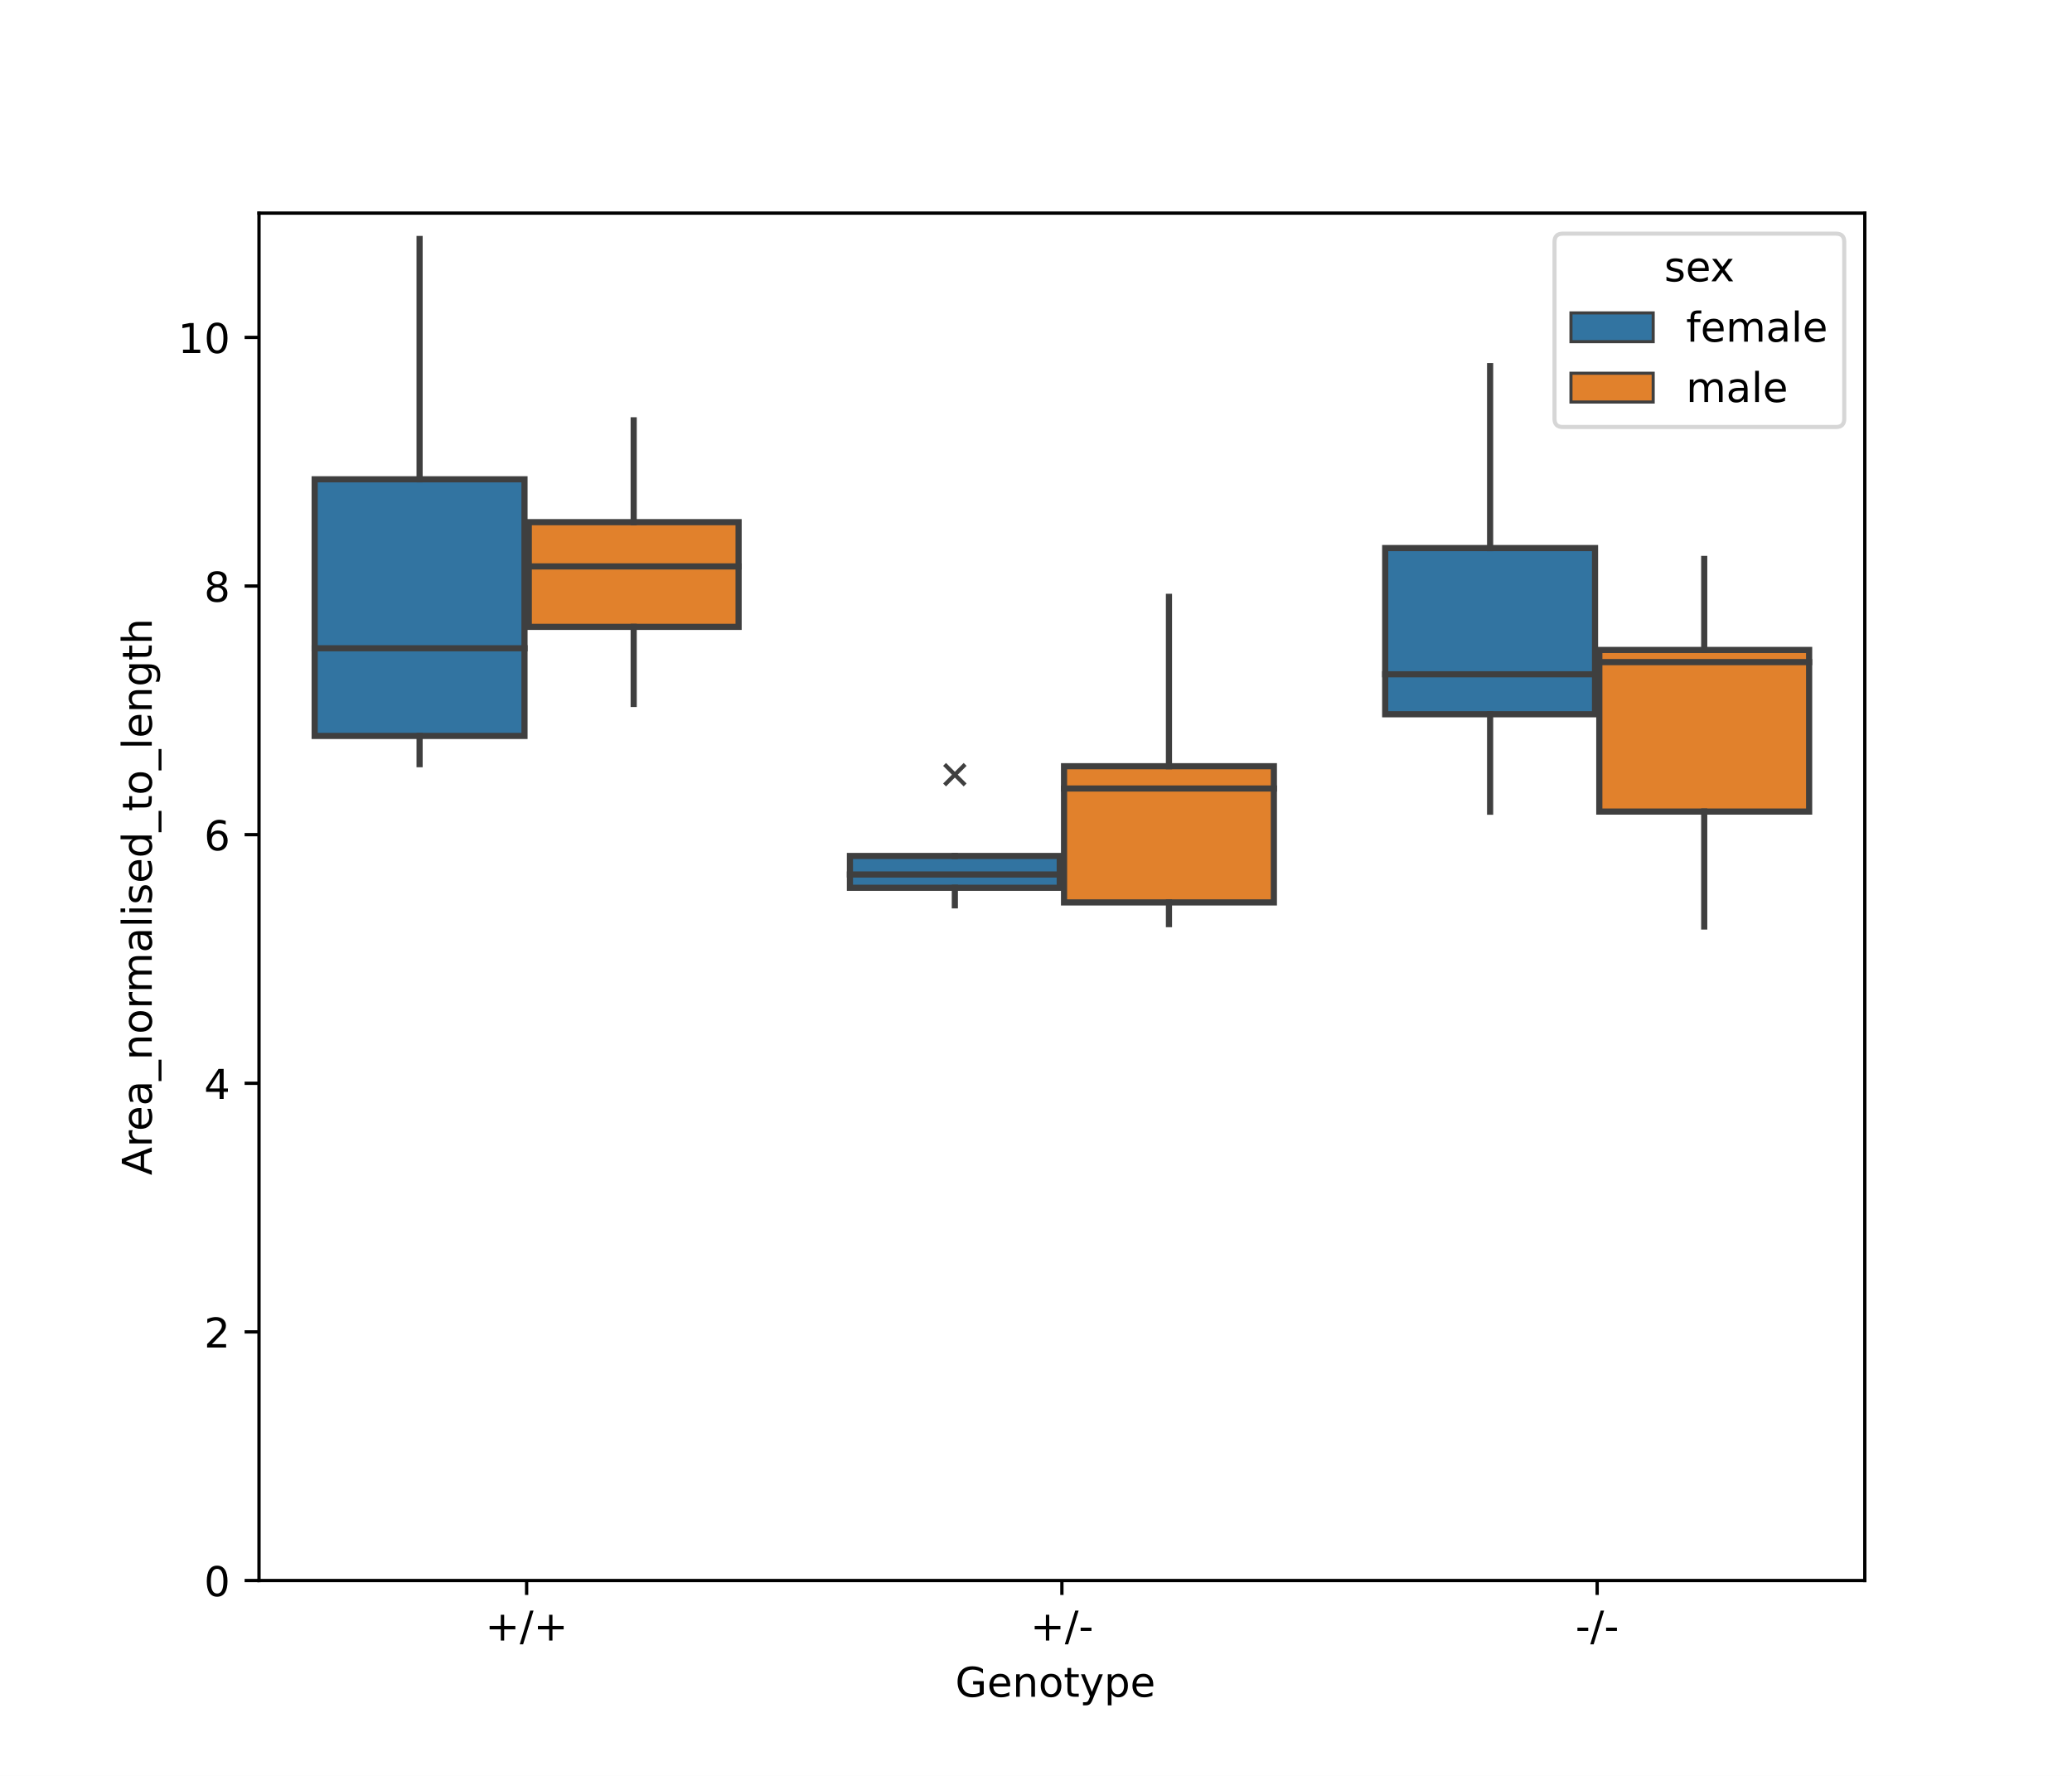
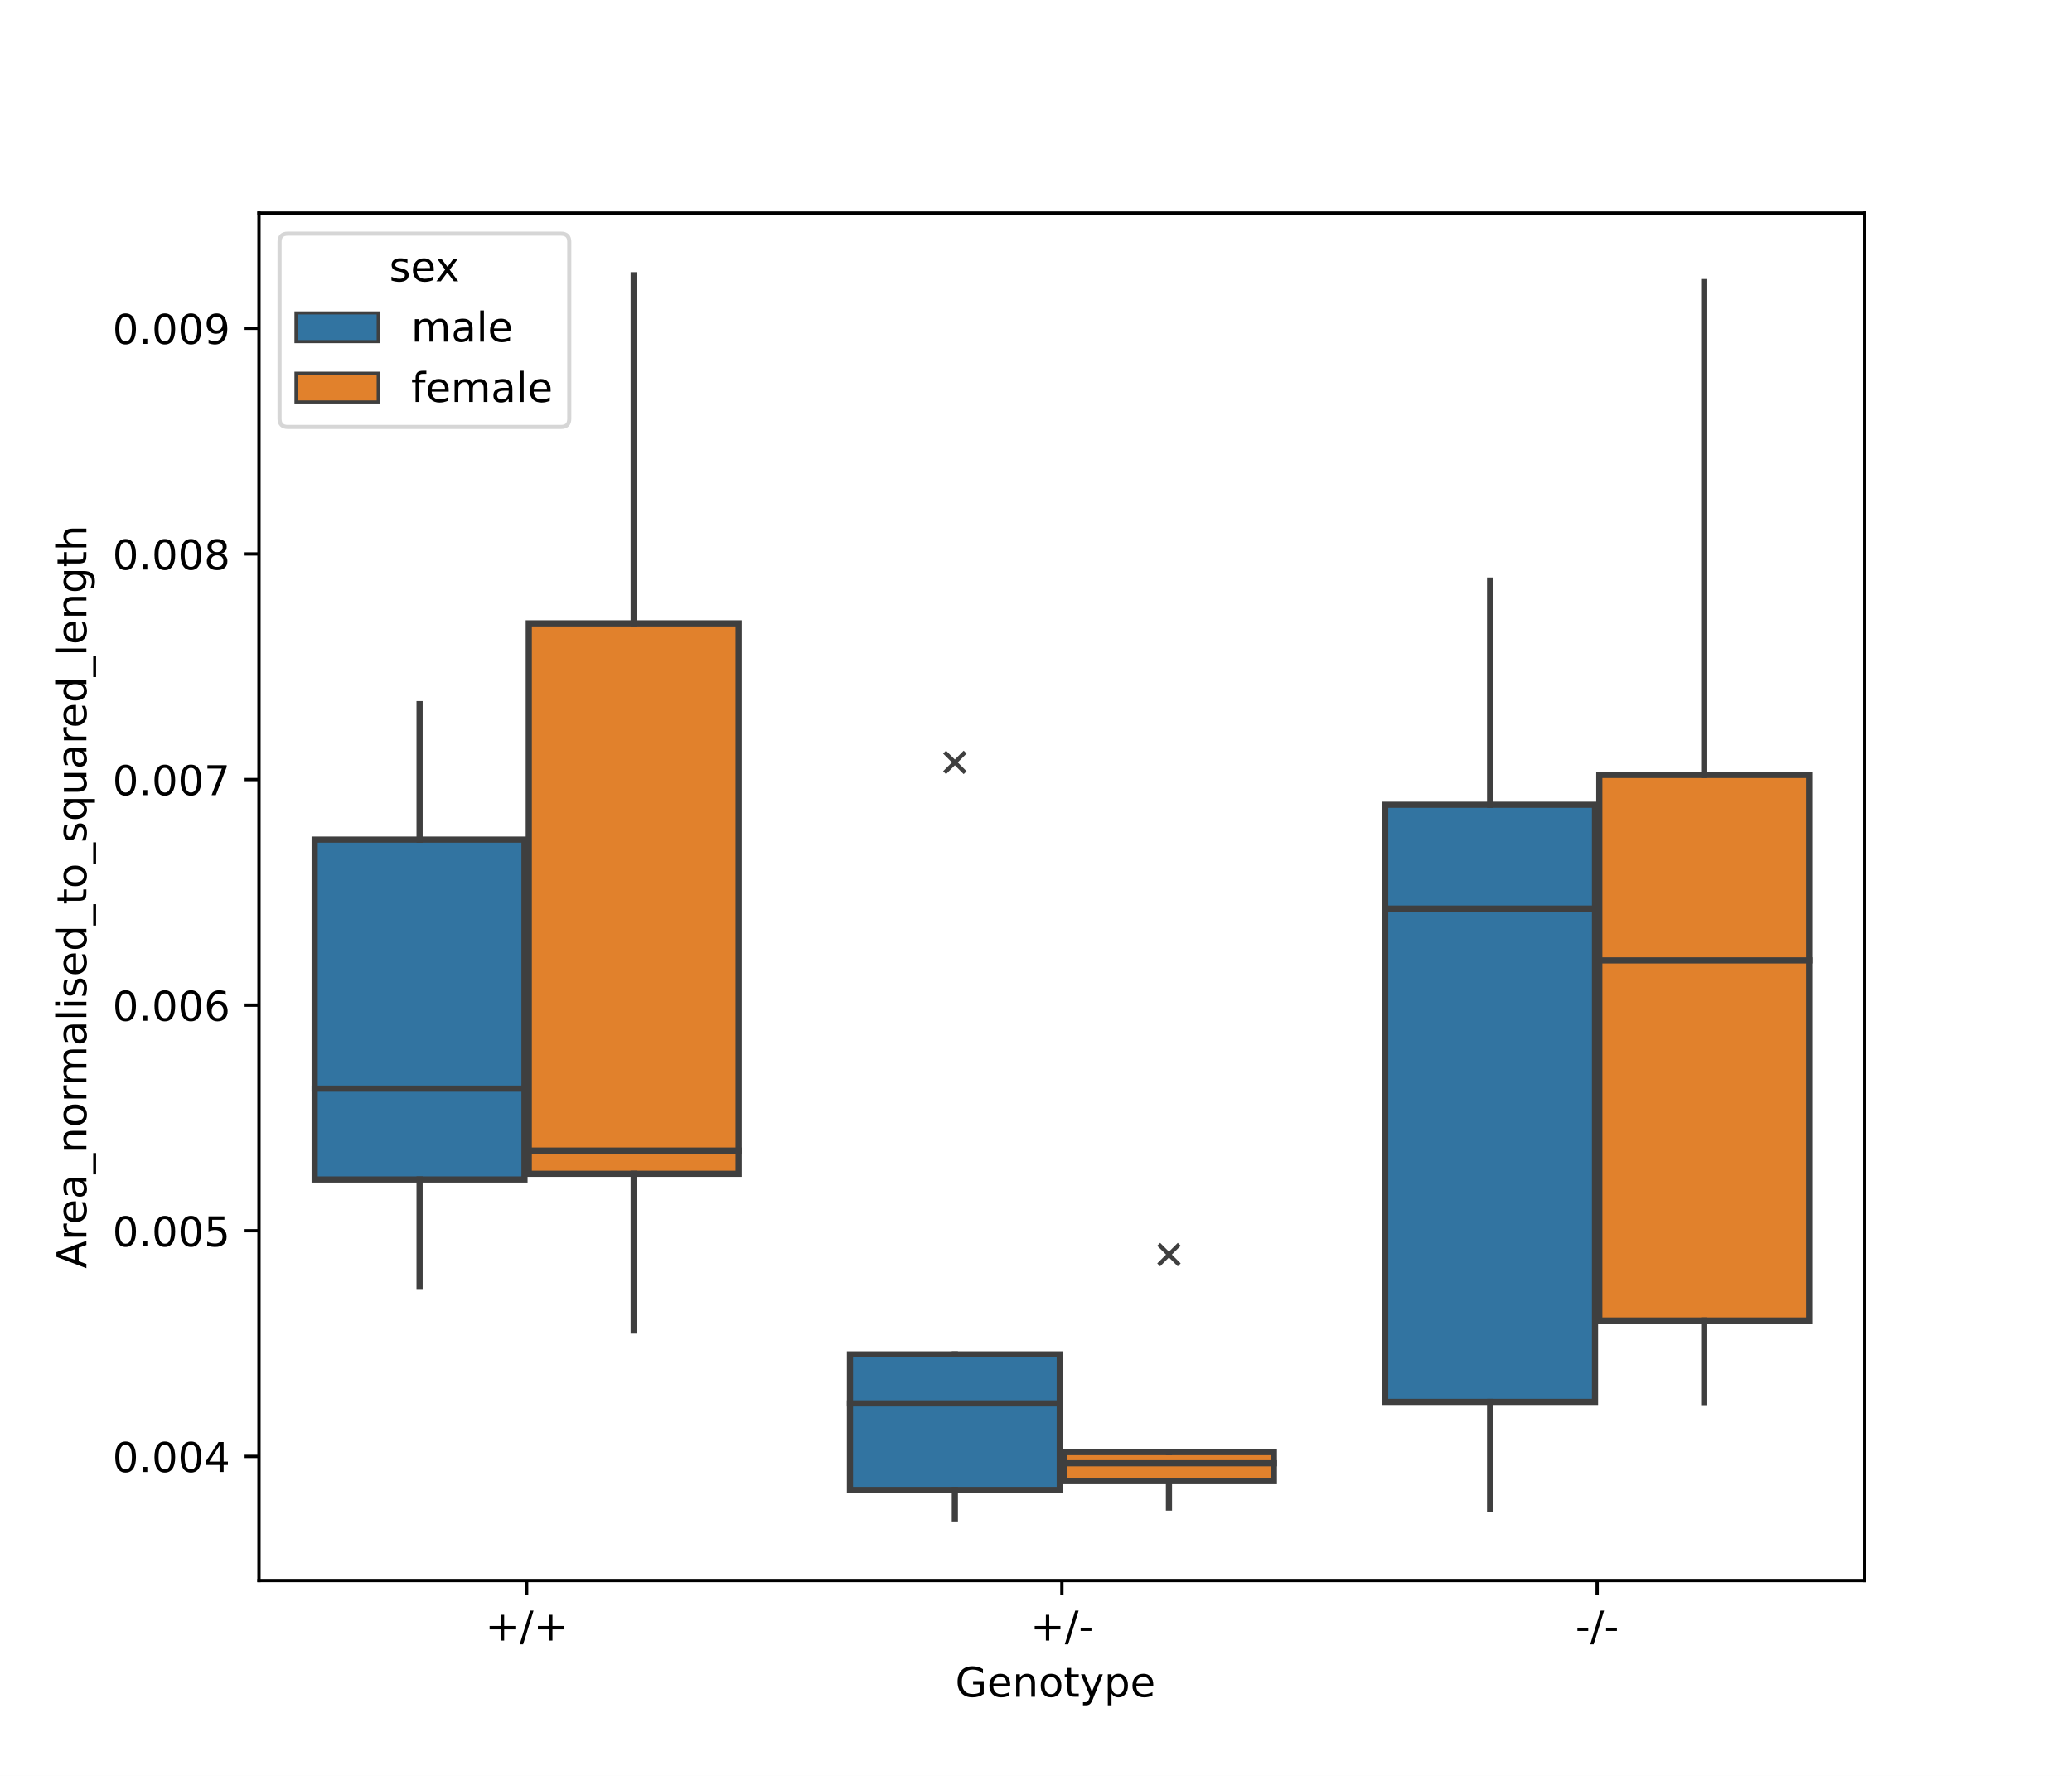
<svg xmlns="http://www.w3.org/2000/svg" xmlns:xlink="http://www.w3.org/1999/xlink" width="504pt" height="432pt" viewBox="0 0 504 432" version="1.1">
  <defs>
    <style type="text/css">*{stroke-linejoin: round; stroke-linecap: butt}</style>
  </defs>
  <g id="figure_1">
    <g id="patch_1">
      <path d="M 0 432  L 504 432  L 504 0  L 0 0  z " style="fill: #ffffff" />
    </g>
    <g id="axes_1">
      <g id="patch_2">
        <path d="M 63 384.48  L 453.6 384.48  L 453.6 51.84  L 63 51.84  z " style="fill: #ffffff" />
      </g>
      <g id="patch_3">
-         <path d="M 76.541 179.022  L 127.579 179.022  L 127.579 116.593  L 76.541 116.593  L 76.541 179.022  z " clip-path="url(#peade29bf39)" style="fill: #3274a1; stroke: #3f3f3f; stroke-width: 1.5; stroke-linejoin: miter" />
+         <path d="M 76.541 286.92  L 127.579 286.92  L 127.579 204.247  L 76.541 204.247  L 76.541 286.92  z " clip-path="url(#pa1e31cfd18)" style="fill: #3274a1; stroke: #3f3f3f; stroke-width: 1.5; stroke-linejoin: miter" />
      </g>
      <g id="patch_4">
-         <path d="M 128.621 152.49  L 179.659 152.49  L 179.659 127.022  L 128.621 127.022  L 128.621 152.49  z " clip-path="url(#peade29bf39)" style="fill: #e1812c; stroke: #3f3f3f; stroke-width: 1.5; stroke-linejoin: miter" />
+         <path d="M 128.621 285.534  L 179.659 285.534  L 179.659 151.637  L 128.621 151.637  L 128.621 285.534  z " clip-path="url(#pa1e31cfd18)" style="fill: #e1812c; stroke: #3f3f3f; stroke-width: 1.5; stroke-linejoin: miter" />
      </g>
      <g id="patch_5">
-         <path d="M 206.741 215.959  L 257.779 215.959  L 257.779 208.224  L 206.741 208.224  L 206.741 215.959  z " clip-path="url(#peade29bf39)" style="fill: #3274a1; stroke: #3f3f3f; stroke-width: 1.5; stroke-linejoin: miter" />
+         <path d="M 206.741 362.438  L 257.779 362.438  L 257.779 329.468  L 206.741 329.468  L 206.741 362.438  z " clip-path="url(#pa1e31cfd18)" style="fill: #3274a1; stroke: #3f3f3f; stroke-width: 1.5; stroke-linejoin: miter" />
      </g>
      <g id="patch_6">
-         <path d="M 258.821 219.522  L 309.859 219.522  L 309.859 186.394  L 258.821 186.394  L 258.821 219.522  z " clip-path="url(#peade29bf39)" style="fill: #e1812c; stroke: #3f3f3f; stroke-width: 1.5; stroke-linejoin: miter" />
+         <path d="M 258.821 360.301  L 309.859 360.301  L 309.859 353.236  L 258.821 353.236  L 258.821 360.301  z " clip-path="url(#pa1e31cfd18)" style="fill: #e1812c; stroke: #3f3f3f; stroke-width: 1.5; stroke-linejoin: miter" />
      </g>
      <g id="patch_7">
-         <path d="M 336.941 173.749  L 387.979 173.749  L 387.979 133.322  L 336.941 133.322  L 336.941 173.749  z " clip-path="url(#peade29bf39)" style="fill: #3274a1; stroke: #3f3f3f; stroke-width: 1.5; stroke-linejoin: miter" />
+         <path d="M 336.941 341.019  L 387.979 341.019  L 387.979 195.77  L 336.941 195.77  L 336.941 341.019  z " clip-path="url(#pa1e31cfd18)" style="fill: #3274a1; stroke: #3f3f3f; stroke-width: 1.5; stroke-linejoin: miter" />
      </g>
      <g id="patch_8">
-         <path d="M 389.021 197.424  L 440.059 197.424  L 440.059 158.109  L 389.021 158.109  L 389.021 197.424  z " clip-path="url(#peade29bf39)" style="fill: #e1812c; stroke: #3f3f3f; stroke-width: 1.5; stroke-linejoin: miter" />
+         <path d="M 389.021 321.229  L 440.059 321.229  L 440.059 188.515  L 389.021 188.515  L 389.021 321.229  z " clip-path="url(#pa1e31cfd18)" style="fill: #e1812c; stroke: #3f3f3f; stroke-width: 1.5; stroke-linejoin: miter" />
      </g>
      <g id="patch_9">
-         <path d="M 128.1 384.48  L 128.1 384.48  L 128.1 384.48  L 128.1 384.48  z " clip-path="url(#peade29bf39)" style="fill: #3274a1; stroke: #3f3f3f; stroke-width: 0.75; stroke-linejoin: miter" />
+         <path d="M 128.1 573.805  L 128.1 573.805  L 128.1 573.805  L 128.1 573.805  z " clip-path="url(#pa1e31cfd18)" style="fill: #3274a1; stroke: #3f3f3f; stroke-width: 0.75; stroke-linejoin: miter" />
      </g>
      <g id="patch_10">
-         <path d="M 128.1 384.48  L 128.1 384.48  L 128.1 384.48  L 128.1 384.48  z " clip-path="url(#peade29bf39)" style="fill: #e1812c; stroke: #3f3f3f; stroke-width: 0.75; stroke-linejoin: miter" />
+         <path d="M 128.1 573.805  L 128.1 573.805  L 128.1 573.805  L 128.1 573.805  z " clip-path="url(#pa1e31cfd18)" style="fill: #e1812c; stroke: #3f3f3f; stroke-width: 0.75; stroke-linejoin: miter" />
      </g>
      <g id="matplotlib.axis_1">
        <g id="xtick_1">
          <g id="line2d_1">
            <defs>
-               <path id="m4cf51a8c44" d="M 0 0  L 0 3.5  " style="stroke: #000000; stroke-width: 0.8" />
-             </defs>
-             <g>
-               <use xlink:href="#m4cf51a8c44" x="128.1" y="384.48" style="stroke: #000000; stroke-width: 0.8" />
+               <path id="mbc9f1c79be" d="M 0 0  L 0 3.5  " style="stroke: #000000; stroke-width: 0.8" />
+             </defs>
+             <g>
+               <use xlink:href="#mbc9f1c79be" x="128.1" y="384.48" style="stroke: #000000; stroke-width: 0.8" />
            </g>
          </g>
          <g id="text_1">
            <g transform="translate(118.0359 399.0784)scale(0.1 -0.1)">
              <defs>
                <path id="DejaVuSans-2b" d="M 2944 4013  L 2944 2272  L 4684 2272  L 4684 1741  L 2944 1741  L 2944 0  L 2419 0  L 2419 1741  L 678 1741  L 678 2272  L 2419 2272  L 2419 4013  L 2944 4013  z " transform="scale(0.015625)" />
                <path id="DejaVuSans-2f" d="M 1625 4666  L 2156 4666  L 531 -594  L 0 -594  L 1625 4666  z " transform="scale(0.015625)" />
              </defs>
              <use xlink:href="#DejaVuSans-2b" />
              <use xlink:href="#DejaVuSans-2f" x="83.789" />
              <use xlink:href="#DejaVuSans-2b" x="117.48" />
            </g>
          </g>
        </g>
        <g id="xtick_2">
          <g id="line2d_2">
            <g>
-               <use xlink:href="#m4cf51a8c44" x="258.3" y="384.48" style="stroke: #000000; stroke-width: 0.8" />
+               <use xlink:href="#mbc9f1c79be" x="258.3" y="384.48" style="stroke: #000000; stroke-width: 0.8" />
            </g>
          </g>
          <g id="text_2">
            <g transform="translate(250.6219 399.0784)scale(0.1 -0.1)">
              <defs>
                <path id="DejaVuSans-2d" d="M 313 2009  L 1997 2009  L 1997 1497  L 313 1497  L 313 2009  z " transform="scale(0.015625)" />
              </defs>
              <use xlink:href="#DejaVuSans-2b" />
              <use xlink:href="#DejaVuSans-2f" x="83.789" />
              <use xlink:href="#DejaVuSans-2d" x="117.48" />
            </g>
          </g>
        </g>
        <g id="xtick_3">
          <g id="line2d_3">
            <g>
-               <use xlink:href="#m4cf51a8c44" x="388.5" y="384.48" style="stroke: #000000; stroke-width: 0.8" />
+               <use xlink:href="#mbc9f1c79be" x="388.5" y="384.48" style="stroke: #000000; stroke-width: 0.8" />
            </g>
          </g>
          <g id="text_3">
            <g transform="translate(383.2078 399.0784)scale(0.1 -0.1)">
              <use xlink:href="#DejaVuSans-2d" />
              <use xlink:href="#DejaVuSans-2f" x="36.084" />
              <use xlink:href="#DejaVuSans-2d" x="69.775" />
            </g>
          </g>
        </g>
        <g id="text_4">
          <g transform="translate(232.3617 412.7566)scale(0.1 -0.1)">
            <defs>
              <path id="DejaVuSans-47" d="M 3809 666  L 3809 1919  L 2778 1919  L 2778 2438  L 4434 2438  L 4434 434  Q 4069 175 3628 42  Q 3188 -91 2688 -91  Q 1594 -91 976 548  Q 359 1188 359 2328  Q 359 3472 976 4111  Q 1594 4750 2688 4750  Q 3144 4750 3555 4637  Q 3966 4525 4313 4306  L 4313 3634  Q 3963 3931 3569 4081  Q 3175 4231 2741 4231  Q 1884 4231 1454 3753  Q 1025 3275 1025 2328  Q 1025 1384 1454 906  Q 1884 428 2741 428  Q 3075 428 3337 486  Q 3600 544 3809 666  z " transform="scale(0.015625)" />
              <path id="DejaVuSans-65" d="M 3597 1894  L 3597 1613  L 953 1613  Q 991 1019 1311 708  Q 1631 397 2203 397  Q 2534 397 2845 478  Q 3156 559 3463 722  L 3463 178  Q 3153 47 2828 -22  Q 2503 -91 2169 -91  Q 1331 -91 842 396  Q 353 884 353 1716  Q 353 2575 817 3079  Q 1281 3584 2069 3584  Q 2775 3584 3186 3129  Q 3597 2675 3597 1894  z M 3022 2063  Q 3016 2534 2758 2815  Q 2500 3097 2075 3097  Q 1594 3097 1305 2825  Q 1016 2553 972 2059  L 3022 2063  z " transform="scale(0.015625)" />
              <path id="DejaVuSans-6e" d="M 3513 2113  L 3513 0  L 2938 0  L 2938 2094  Q 2938 2591 2744 2837  Q 2550 3084 2163 3084  Q 1697 3084 1428 2787  Q 1159 2491 1159 1978  L 1159 0  L 581 0  L 581 3500  L 1159 3500  L 1159 2956  Q 1366 3272 1645 3428  Q 1925 3584 2291 3584  Q 2894 3584 3203 3211  Q 3513 2838 3513 2113  z " transform="scale(0.015625)" />
              <path id="DejaVuSans-6f" d="M 1959 3097  Q 1497 3097 1228 2736  Q 959 2375 959 1747  Q 959 1119 1226 758  Q 1494 397 1959 397  Q 2419 397 2687 759  Q 2956 1122 2956 1747  Q 2956 2369 2687 2733  Q 2419 3097 1959 3097  z M 1959 3584  Q 2709 3584 3137 3096  Q 3566 2609 3566 1747  Q 3566 888 3137 398  Q 2709 -91 1959 -91  Q 1206 -91 779 398  Q 353 888 353 1747  Q 353 2609 779 3096  Q 1206 3584 1959 3584  z " transform="scale(0.015625)" />
              <path id="DejaVuSans-74" d="M 1172 4494  L 1172 3500  L 2356 3500  L 2356 3053  L 1172 3053  L 1172 1153  Q 1172 725 1289 603  Q 1406 481 1766 481  L 2356 481  L 2356 0  L 1766 0  Q 1100 0 847 248  Q 594 497 594 1153  L 594 3053  L 172 3053  L 172 3500  L 594 3500  L 594 4494  L 1172 4494  z " transform="scale(0.015625)" />
              <path id="DejaVuSans-79" d="M 2059 -325  Q 1816 -950 1584 -1140  Q 1353 -1331 966 -1331  L 506 -1331  L 506 -850  L 844 -850  Q 1081 -850 1212 -737  Q 1344 -625 1503 -206  L 1606 56  L 191 3500  L 800 3500  L 1894 763  L 2988 3500  L 3597 3500  L 2059 -325  z " transform="scale(0.015625)" />
              <path id="DejaVuSans-70" d="M 1159 525  L 1159 -1331  L 581 -1331  L 581 3500  L 1159 3500  L 1159 2969  Q 1341 3281 1617 3432  Q 1894 3584 2278 3584  Q 2916 3584 3314 3078  Q 3713 2572 3713 1747  Q 3713 922 3314 415  Q 2916 -91 2278 -91  Q 1894 -91 1617 61  Q 1341 213 1159 525  z M 3116 1747  Q 3116 2381 2855 2742  Q 2594 3103 2138 3103  Q 1681 3103 1420 2742  Q 1159 2381 1159 1747  Q 1159 1113 1420 752  Q 1681 391 2138 391  Q 2594 391 2855 752  Q 3116 1113 3116 1747  z " transform="scale(0.015625)" />
              <path id="DejaVuSans-20" transform="scale(0.015625)" />
            </defs>
            <use xlink:href="#DejaVuSans-47" />
            <use xlink:href="#DejaVuSans-65" x="77.49" />
            <use xlink:href="#DejaVuSans-6e" x="139.014" />
            <use xlink:href="#DejaVuSans-6f" x="202.393" />
            <use xlink:href="#DejaVuSans-74" x="263.574" />
            <use xlink:href="#DejaVuSans-79" x="302.783" />
            <use xlink:href="#DejaVuSans-70" x="361.963" />
            <use xlink:href="#DejaVuSans-65" x="425.439" />
            <use xlink:href="#DejaVuSans-20" x="486.963" />
          </g>
        </g>
      </g>
      <g id="matplotlib.axis_2">
        <g id="ytick_1">
          <g id="line2d_4">
            <defs>
-               <path id="m8513bef43a" d="M 0 0  L -3.5 0  " style="stroke: #000000; stroke-width: 0.8" />
-             </defs>
-             <g>
-               <use xlink:href="#m8513bef43a" x="63" y="384.48" style="stroke: #000000; stroke-width: 0.8" />
+               <path id="m26de439837" d="M 0 0  L -3.5 0  " style="stroke: #000000; stroke-width: 0.8" />
+             </defs>
+             <g>
+               <use xlink:href="#m26de439837" x="63" y="354.276" style="stroke: #000000; stroke-width: 0.8" />
            </g>
          </g>
          <g id="text_5">
-             <g transform="translate(49.6375 388.2792)scale(0.1 -0.1)">
+             <g transform="translate(27.37187 358.0748)scale(0.1 -0.1)">
              <defs>
                <path id="DejaVuSans-30" d="M 2034 4250  Q 1547 4250 1301 3770  Q 1056 3291 1056 2328  Q 1056 1369 1301 889  Q 1547 409 2034 409  Q 2525 409 2770 889  Q 3016 1369 3016 2328  Q 3016 3291 2770 3770  Q 2525 4250 2034 4250  z M 2034 4750  Q 2819 4750 3233 4129  Q 3647 3509 3647 2328  Q 3647 1150 3233 529  Q 2819 -91 2034 -91  Q 1250 -91 836 529  Q 422 1150 422 2328  Q 422 3509 836 4129  Q 1250 4750 2034 4750  z " transform="scale(0.015625)" />
-               </defs>
-               <use xlink:href="#DejaVuSans-30" />
+                 <path id="DejaVuSans-2e" d="M 684 794  L 1344 794  L 1344 0  L 684 0  L 684 794  z " transform="scale(0.015625)" />
+                 <path id="DejaVuSans-34" d="M 2419 4116  L 825 1625  L 2419 1625  L 2419 4116  z M 2253 4666  L 3047 4666  L 3047 1625  L 3713 1625  L 3713 1100  L 3047 1100  L 3047 0  L 2419 0  L 2419 1100  L 313 1100  L 313 1709  L 2253 4666  z " transform="scale(0.015625)" />
+               </defs>
+               <use xlink:href="#DejaVuSans-30" />
+               <use xlink:href="#DejaVuSans-2e" x="63.623" />
+               <use xlink:href="#DejaVuSans-30" x="95.41" />
+               <use xlink:href="#DejaVuSans-30" x="159.033" />
+               <use xlink:href="#DejaVuSans-34" x="222.656" />
            </g>
          </g>
        </g>
        <g id="ytick_2">
          <g id="line2d_5">
            <g>
-               <use xlink:href="#m8513bef43a" x="63" y="324" style="stroke: #000000; stroke-width: 0.8" />
+               <use xlink:href="#m26de439837" x="63" y="299.393" style="stroke: #000000; stroke-width: 0.8" />
            </g>
          </g>
          <g id="text_6">
-             <g transform="translate(49.6375 327.7992)scale(0.1 -0.1)">
-               <defs>
-                 <path id="DejaVuSans-32" d="M 1228 531  L 3431 531  L 3431 0  L 469 0  L 469 531  Q 828 903 1448 1529  Q 2069 2156 2228 2338  Q 2531 2678 2651 2914  Q 2772 3150 2772 3378  Q 2772 3750 2511 3984  Q 2250 4219 1831 4219  Q 1534 4219 1204 4116  Q 875 4013 500 3803  L 500 4441  Q 881 4594 1212 4672  Q 1544 4750 1819 4750  Q 2544 4750 2975 4387  Q 3406 4025 3406 3419  Q 3406 3131 3298 2873  Q 3191 2616 2906 2266  Q 2828 2175 2409 1742  Q 1991 1309 1228 531  z " transform="scale(0.015625)" />
-               </defs>
-               <use xlink:href="#DejaVuSans-32" />
+             <g transform="translate(27.37187 303.1925)scale(0.1 -0.1)">
+               <defs>
+                 <path id="DejaVuSans-35" d="M 691 4666  L 3169 4666  L 3169 4134  L 1269 4134  L 1269 2991  Q 1406 3038 1543 3061  Q 1681 3084 1819 3084  Q 2600 3084 3056 2656  Q 3513 2228 3513 1497  Q 3513 744 3044 326  Q 2575 -91 1722 -91  Q 1428 -91 1123 -41  Q 819 9 494 109  L 494 744  Q 775 591 1075 516  Q 1375 441 1709 441  Q 2250 441 2565 725  Q 2881 1009 2881 1497  Q 2881 1984 2565 2268  Q 2250 2553 1709 2553  Q 1456 2553 1204 2497  Q 953 2441 691 2322  L 691 4666  z " transform="scale(0.015625)" />
+               </defs>
+               <use xlink:href="#DejaVuSans-30" />
+               <use xlink:href="#DejaVuSans-2e" x="63.623" />
+               <use xlink:href="#DejaVuSans-30" x="95.41" />
+               <use xlink:href="#DejaVuSans-30" x="159.033" />
+               <use xlink:href="#DejaVuSans-35" x="222.656" />
            </g>
          </g>
        </g>
        <g id="ytick_3">
          <g id="line2d_6">
            <g>
-               <use xlink:href="#m8513bef43a" x="63" y="263.52" style="stroke: #000000; stroke-width: 0.8" />
+               <use xlink:href="#m26de439837" x="63" y="244.511" style="stroke: #000000; stroke-width: 0.8" />
            </g>
          </g>
          <g id="text_7">
-             <g transform="translate(49.6375 267.3192)scale(0.1 -0.1)">
-               <defs>
-                 <path id="DejaVuSans-34" d="M 2419 4116  L 825 1625  L 2419 1625  L 2419 4116  z M 2253 4666  L 3047 4666  L 3047 1625  L 3713 1625  L 3713 1100  L 3047 1100  L 3047 0  L 2419 0  L 2419 1100  L 313 1100  L 313 1709  L 2253 4666  z " transform="scale(0.015625)" />
-               </defs>
-               <use xlink:href="#DejaVuSans-34" />
+             <g transform="translate(27.37187 248.3103)scale(0.1 -0.1)">
+               <defs>
+                 <path id="DejaVuSans-36" d="M 2113 2584  Q 1688 2584 1439 2293  Q 1191 2003 1191 1497  Q 1191 994 1439 701  Q 1688 409 2113 409  Q 2538 409 2786 701  Q 3034 994 3034 1497  Q 3034 2003 2786 2293  Q 2538 2584 2113 2584  z M 3366 4563  L 3366 3988  Q 3128 4100 2886 4159  Q 2644 4219 2406 4219  Q 1781 4219 1451 3797  Q 1122 3375 1075 2522  Q 1259 2794 1537 2939  Q 1816 3084 2150 3084  Q 2853 3084 3261 2657  Q 3669 2231 3669 1497  Q 3669 778 3244 343  Q 2819 -91 2113 -91  Q 1303 -91 875 529  Q 447 1150 447 2328  Q 447 3434 972 4092  Q 1497 4750 2381 4750  Q 2619 4750 2861 4703  Q 3103 4656 3366 4563  z " transform="scale(0.015625)" />
+               </defs>
+               <use xlink:href="#DejaVuSans-30" />
+               <use xlink:href="#DejaVuSans-2e" x="63.623" />
+               <use xlink:href="#DejaVuSans-30" x="95.41" />
+               <use xlink:href="#DejaVuSans-30" x="159.033" />
+               <use xlink:href="#DejaVuSans-36" x="222.656" />
            </g>
          </g>
        </g>
        <g id="ytick_4">
          <g id="line2d_7">
            <g>
-               <use xlink:href="#m8513bef43a" x="63" y="203.04" style="stroke: #000000; stroke-width: 0.8" />
+               <use xlink:href="#m26de439837" x="63" y="189.629" style="stroke: #000000; stroke-width: 0.8" />
            </g>
          </g>
          <g id="text_8">
-             <g transform="translate(49.6375 206.8392)scale(0.1 -0.1)">
-               <defs>
-                 <path id="DejaVuSans-36" d="M 2113 2584  Q 1688 2584 1439 2293  Q 1191 2003 1191 1497  Q 1191 994 1439 701  Q 1688 409 2113 409  Q 2538 409 2786 701  Q 3034 994 3034 1497  Q 3034 2003 2786 2293  Q 2538 2584 2113 2584  z M 3366 4563  L 3366 3988  Q 3128 4100 2886 4159  Q 2644 4219 2406 4219  Q 1781 4219 1451 3797  Q 1122 3375 1075 2522  Q 1259 2794 1537 2939  Q 1816 3084 2150 3084  Q 2853 3084 3261 2657  Q 3669 2231 3669 1497  Q 3669 778 3244 343  Q 2819 -91 2113 -91  Q 1303 -91 875 529  Q 447 1150 447 2328  Q 447 3434 972 4092  Q 1497 4750 2381 4750  Q 2619 4750 2861 4703  Q 3103 4656 3366 4563  z " transform="scale(0.015625)" />
-               </defs>
-               <use xlink:href="#DejaVuSans-36" />
+             <g transform="translate(27.37187 193.428)scale(0.1 -0.1)">
+               <defs>
+                 <path id="DejaVuSans-37" d="M 525 4666  L 3525 4666  L 3525 4397  L 1831 0  L 1172 0  L 2766 4134  L 525 4134  L 525 4666  z " transform="scale(0.015625)" />
+               </defs>
+               <use xlink:href="#DejaVuSans-30" />
+               <use xlink:href="#DejaVuSans-2e" x="63.623" />
+               <use xlink:href="#DejaVuSans-30" x="95.41" />
+               <use xlink:href="#DejaVuSans-30" x="159.033" />
+               <use xlink:href="#DejaVuSans-37" x="222.656" />
            </g>
          </g>
        </g>
        <g id="ytick_5">
          <g id="line2d_8">
            <g>
-               <use xlink:href="#m8513bef43a" x="63" y="142.56" style="stroke: #000000; stroke-width: 0.8" />
+               <use xlink:href="#m26de439837" x="63" y="134.747" style="stroke: #000000; stroke-width: 0.8" />
            </g>
          </g>
          <g id="text_9">
-             <g transform="translate(49.6375 146.3592)scale(0.1 -0.1)">
+             <g transform="translate(27.37187 138.5458)scale(0.1 -0.1)">
              <defs>
                <path id="DejaVuSans-38" d="M 2034 2216  Q 1584 2216 1326 1975  Q 1069 1734 1069 1313  Q 1069 891 1326 650  Q 1584 409 2034 409  Q 2484 409 2743 651  Q 3003 894 3003 1313  Q 3003 1734 2745 1975  Q 2488 2216 2034 2216  z M 1403 2484  Q 997 2584 770 2862  Q 544 3141 544 3541  Q 544 4100 942 4425  Q 1341 4750 2034 4750  Q 2731 4750 3128 4425  Q 3525 4100 3525 3541  Q 3525 3141 3298 2862  Q 3072 2584 2669 2484  Q 3125 2378 3379 2068  Q 3634 1759 3634 1313  Q 3634 634 3220 271  Q 2806 -91 2034 -91  Q 1263 -91 848 271  Q 434 634 434 1313  Q 434 1759 690 2068  Q 947 2378 1403 2484  z M 1172 3481  Q 1172 3119 1398 2916  Q 1625 2713 2034 2713  Q 2441 2713 2670 2916  Q 2900 3119 2900 3481  Q 2900 3844 2670 4047  Q 2441 4250 2034 4250  Q 1625 4250 1398 4047  Q 1172 3844 1172 3481  z " transform="scale(0.015625)" />
              </defs>
-               <use xlink:href="#DejaVuSans-38" />
+               <use xlink:href="#DejaVuSans-30" />
+               <use xlink:href="#DejaVuSans-2e" x="63.623" />
+               <use xlink:href="#DejaVuSans-30" x="95.41" />
+               <use xlink:href="#DejaVuSans-30" x="159.033" />
+               <use xlink:href="#DejaVuSans-38" x="222.656" />
            </g>
          </g>
        </g>
        <g id="ytick_6">
          <g id="line2d_9">
            <g>
-               <use xlink:href="#m8513bef43a" x="63" y="82.08" style="stroke: #000000; stroke-width: 0.8" />
+               <use xlink:href="#m26de439837" x="63" y="79.864" style="stroke: #000000; stroke-width: 0.8" />
            </g>
          </g>
          <g id="text_10">
-             <g transform="translate(43.275 85.87922)scale(0.1 -0.1)">
-               <defs>
-                 <path id="DejaVuSans-31" d="M 794 531  L 1825 531  L 1825 4091  L 703 3866  L 703 4441  L 1819 4666  L 2450 4666  L 2450 531  L 3481 531  L 3481 0  L 794 0  L 794 531  z " transform="scale(0.015625)" />
-               </defs>
-               <use xlink:href="#DejaVuSans-31" />
-               <use xlink:href="#DejaVuSans-30" x="63.623" />
+             <g transform="translate(27.37187 83.66353)scale(0.1 -0.1)">
+               <defs>
+                 <path id="DejaVuSans-39" d="M 703 97  L 703 672  Q 941 559 1184 500  Q 1428 441 1663 441  Q 2288 441 2617 861  Q 2947 1281 2994 2138  Q 2813 1869 2534 1725  Q 2256 1581 1919 1581  Q 1219 1581 811 2004  Q 403 2428 403 3163  Q 403 3881 828 4315  Q 1253 4750 1959 4750  Q 2769 4750 3195 4129  Q 3622 3509 3622 2328  Q 3622 1225 3098 567  Q 2575 -91 1691 -91  Q 1453 -91 1209 -44  Q 966 3 703 97  z M 1959 2075  Q 2384 2075 2632 2365  Q 2881 2656 2881 3163  Q 2881 3666 2632 3958  Q 2384 4250 1959 4250  Q 1534 4250 1286 3958  Q 1038 3666 1038 3163  Q 1038 2656 1286 2365  Q 1534 2075 1959 2075  z " transform="scale(0.015625)" />
+               </defs>
+               <use xlink:href="#DejaVuSans-30" />
+               <use xlink:href="#DejaVuSans-2e" x="63.623" />
+               <use xlink:href="#DejaVuSans-30" x="95.41" />
+               <use xlink:href="#DejaVuSans-30" x="159.033" />
+               <use xlink:href="#DejaVuSans-39" x="222.656" />
            </g>
          </g>
        </g>
        <g id="text_11">
-           <g transform="translate(36.91719 285.885)rotate(-90)scale(0.1 -0.1)">
+           <g transform="translate(21.01406 308.5905)rotate(-90)scale(0.1 -0.1)">
            <defs>
              <path id="DejaVuSans-41" d="M 2188 4044  L 1331 1722  L 3047 1722  L 2188 4044  z M 1831 4666  L 2547 4666  L 4325 0  L 3669 0  L 3244 1197  L 1141 1197  L 716 0  L 50 0  L 1831 4666  z " transform="scale(0.015625)" />
              <path id="DejaVuSans-72" d="M 2631 2963  Q 2534 3019 2420 3045  Q 2306 3072 2169 3072  Q 1681 3072 1420 2755  Q 1159 2438 1159 1844  L 1159 0  L 581 0  L 581 3500  L 1159 3500  L 1159 2956  Q 1341 3275 1631 3429  Q 1922 3584 2338 3584  Q 2397 3584 2469 3576  Q 2541 3569 2628 3553  L 2631 2963  z " transform="scale(0.015625)" />
              <path id="DejaVuSans-61" d="M 2194 1759  Q 1497 1759 1228 1600  Q 959 1441 959 1056  Q 959 750 1161 570  Q 1363 391 1709 391  Q 2188 391 2477 730  Q 2766 1069 2766 1631  L 2766 1759  L 2194 1759  z M 3341 1997  L 3341 0  L 2766 0  L 2766 531  Q 2569 213 2275 61  Q 1981 -91 1556 -91  Q 1019 -91 701 211  Q 384 513 384 1019  Q 384 1609 779 1909  Q 1175 2209 1959 2209  L 2766 2209  L 2766 2266  Q 2766 2663 2505 2880  Q 2244 3097 1772 3097  Q 1472 3097 1187 3025  Q 903 2953 641 2809  L 641 3341  Q 956 3463 1253 3523  Q 1550 3584 1831 3584  Q 2591 3584 2966 3190  Q 3341 2797 3341 1997  z " transform="scale(0.015625)" />
              <path id="DejaVuSans-5f" d="M 3263 -1063  L 3263 -1509  L -63 -1509  L -63 -1063  L 3263 -1063  z " transform="scale(0.015625)" />
              <path id="DejaVuSans-6d" d="M 3328 2828  Q 3544 3216 3844 3400  Q 4144 3584 4550 3584  Q 5097 3584 5394 3201  Q 5691 2819 5691 2113  L 5691 0  L 5113 0  L 5113 2094  Q 5113 2597 4934 2840  Q 4756 3084 4391 3084  Q 3944 3084 3684 2787  Q 3425 2491 3425 1978  L 3425 0  L 2847 0  L 2847 2094  Q 2847 2600 2669 2842  Q 2491 3084 2119 3084  Q 1678 3084 1418 2786  Q 1159 2488 1159 1978  L 1159 0  L 581 0  L 581 3500  L 1159 3500  L 1159 2956  Q 1356 3278 1631 3431  Q 1906 3584 2284 3584  Q 2666 3584 2933 3390  Q 3200 3197 3328 2828  z " transform="scale(0.015625)" />
              <path id="DejaVuSans-6c" d="M 603 4863  L 1178 4863  L 1178 0  L 603 0  L 603 4863  z " transform="scale(0.015625)" />
              <path id="DejaVuSans-69" d="M 603 3500  L 1178 3500  L 1178 0  L 603 0  L 603 3500  z M 603 4863  L 1178 4863  L 1178 4134  L 603 4134  L 603 4863  z " transform="scale(0.015625)" />
              <path id="DejaVuSans-73" d="M 2834 3397  L 2834 2853  Q 2591 2978 2328 3040  Q 2066 3103 1784 3103  Q 1356 3103 1142 2972  Q 928 2841 928 2578  Q 928 2378 1081 2264  Q 1234 2150 1697 2047  L 1894 2003  Q 2506 1872 2764 1633  Q 3022 1394 3022 966  Q 3022 478 2636 193  Q 2250 -91 1575 -91  Q 1294 -91 989 -36  Q 684 19 347 128  L 347 722  Q 666 556 975 473  Q 1284 391 1588 391  Q 1994 391 2212 530  Q 2431 669 2431 922  Q 2431 1156 2273 1281  Q 2116 1406 1581 1522  L 1381 1569  Q 847 1681 609 1914  Q 372 2147 372 2553  Q 372 3047 722 3315  Q 1072 3584 1716 3584  Q 2034 3584 2315 3537  Q 2597 3491 2834 3397  z " transform="scale(0.015625)" />
              <path id="DejaVuSans-64" d="M 2906 2969  L 2906 4863  L 3481 4863  L 3481 0  L 2906 0  L 2906 525  Q 2725 213 2448 61  Q 2172 -91 1784 -91  Q 1150 -91 751 415  Q 353 922 353 1747  Q 353 2572 751 3078  Q 1150 3584 1784 3584  Q 2172 3584 2448 3432  Q 2725 3281 2906 2969  z M 947 1747  Q 947 1113 1208 752  Q 1469 391 1925 391  Q 2381 391 2643 752  Q 2906 1113 2906 1747  Q 2906 2381 2643 2742  Q 2381 3103 1925 3103  Q 1469 3103 1208 2742  Q 947 2381 947 1747  z " transform="scale(0.015625)" />
+               <path id="DejaVuSans-71" d="M 947 1747  Q 947 1113 1208 752  Q 1469 391 1925 391  Q 2381 391 2643 752  Q 2906 1113 2906 1747  Q 2906 2381 2643 2742  Q 2381 3103 1925 3103  Q 1469 3103 1208 2742  Q 947 2381 947 1747  z M 2906 525  Q 2725 213 2448 61  Q 2172 -91 1784 -91  Q 1150 -91 751 415  Q 353 922 353 1747  Q 353 2572 751 3078  Q 1150 3584 1784 3584  Q 2172 3584 2448 3432  Q 2725 3281 2906 2969  L 2906 3500  L 3481 3500  L 3481 -1331  L 2906 -1331  L 2906 525  z " transform="scale(0.015625)" />
+               <path id="DejaVuSans-75" d="M 544 1381  L 544 3500  L 1119 3500  L 1119 1403  Q 1119 906 1312 657  Q 1506 409 1894 409  Q 2359 409 2629 706  Q 2900 1003 2900 1516  L 2900 3500  L 3475 3500  L 3475 0  L 2900 0  L 2900 538  Q 2691 219 2414 64  Q 2138 -91 1772 -91  Q 1169 -91 856 284  Q 544 659 544 1381  z M 1991 3584  L 1991 3584  z " transform="scale(0.015625)" />
              <path id="DejaVuSans-67" d="M 2906 1791  Q 2906 2416 2648 2759  Q 2391 3103 1925 3103  Q 1463 3103 1205 2759  Q 947 2416 947 1791  Q 947 1169 1205 825  Q 1463 481 1925 481  Q 2391 481 2648 825  Q 2906 1169 2906 1791  z M 3481 434  Q 3481 -459 3084 -895  Q 2688 -1331 1869 -1331  Q 1566 -1331 1297 -1286  Q 1028 -1241 775 -1147  L 775 -588  Q 1028 -725 1275 -790  Q 1522 -856 1778 -856  Q 2344 -856 2625 -561  Q 2906 -266 2906 331  L 2906 616  Q 2728 306 2450 153  Q 2172 0 1784 0  Q 1141 0 747 490  Q 353 981 353 1791  Q 353 2603 747 3093  Q 1141 3584 1784 3584  Q 2172 3584 2450 3431  Q 2728 3278 2906 2969  L 2906 3500  L 3481 3500  L 3481 434  z " transform="scale(0.015625)" />
              <path id="DejaVuSans-68" d="M 3513 2113  L 3513 0  L 2938 0  L 2938 2094  Q 2938 2591 2744 2837  Q 2550 3084 2163 3084  Q 1697 3084 1428 2787  Q 1159 2491 1159 1978  L 1159 0  L 581 0  L 581 4863  L 1159 4863  L 1159 2956  Q 1366 3272 1645 3428  Q 1925 3584 2291 3584  Q 2894 3584 3203 3211  Q 3513 2838 3513 2113  z " transform="scale(0.015625)" />
            </defs>
            <use xlink:href="#DejaVuSans-41" />
            <use xlink:href="#DejaVuSans-72" x="68.408" />
            <use xlink:href="#DejaVuSans-65" x="107.271" />
            <use xlink:href="#DejaVuSans-61" x="168.795" />
            <use xlink:href="#DejaVuSans-5f" x="230.074" />
            <use xlink:href="#DejaVuSans-6e" x="280.074" />
            <use xlink:href="#DejaVuSans-6f" x="343.453" />
            <use xlink:href="#DejaVuSans-72" x="404.635" />
            <use xlink:href="#DejaVuSans-6d" x="443.998" />
            <use xlink:href="#DejaVuSans-61" x="541.41" />
            <use xlink:href="#DejaVuSans-6c" x="602.689" />
            <use xlink:href="#DejaVuSans-69" x="630.473" />
            <use xlink:href="#DejaVuSans-73" x="658.256" />
            <use xlink:href="#DejaVuSans-65" x="710.355" />
            <use xlink:href="#DejaVuSans-64" x="771.879" />
            <use xlink:href="#DejaVuSans-5f" x="835.355" />
            <use xlink:href="#DejaVuSans-74" x="885.355" />
            <use xlink:href="#DejaVuSans-6f" x="924.564" />
            <use xlink:href="#DejaVuSans-5f" x="985.746" />
-             <use xlink:href="#DejaVuSans-6c" x="1035.746" />
-             <use xlink:href="#DejaVuSans-65" x="1063.529" />
-             <use xlink:href="#DejaVuSans-6e" x="1125.053" />
-             <use xlink:href="#DejaVuSans-67" x="1188.432" />
-             <use xlink:href="#DejaVuSans-74" x="1251.908" />
-             <use xlink:href="#DejaVuSans-68" x="1291.117" />
+             <use xlink:href="#DejaVuSans-73" x="1035.746" />
+             <use xlink:href="#DejaVuSans-71" x="1087.846" />
+             <use xlink:href="#DejaVuSans-75" x="1151.322" />
+             <use xlink:href="#DejaVuSans-61" x="1214.701" />
+             <use xlink:href="#DejaVuSans-72" x="1275.98" />
+             <use xlink:href="#DejaVuSans-65" x="1314.844" />
+             <use xlink:href="#DejaVuSans-64" x="1376.367" />
+             <use xlink:href="#DejaVuSans-5f" x="1439.844" />
+             <use xlink:href="#DejaVuSans-6c" x="1489.844" />
+             <use xlink:href="#DejaVuSans-65" x="1517.627" />
+             <use xlink:href="#DejaVuSans-6e" x="1579.15" />
+             <use xlink:href="#DejaVuSans-67" x="1642.529" />
+             <use xlink:href="#DejaVuSans-74" x="1706.006" />
+             <use xlink:href="#DejaVuSans-68" x="1745.215" />
          </g>
        </g>
      </g>
      <g id="line2d_10">
-         <path d="M 102.06 179.022  L 102.06 185.887  " clip-path="url(#peade29bf39)" style="fill: none; stroke: #3f3f3f; stroke-width: 1.5; stroke-linecap: square" />
+         <path d="M 102.06 286.92  L 102.06 312.825  " clip-path="url(#pa1e31cfd18)" style="fill: none; stroke: #3f3f3f; stroke-width: 1.5; stroke-linecap: square" />
      </g>
      <g id="line2d_11">
-         <path d="M 102.06 116.593  L 102.06 58.134  " clip-path="url(#peade29bf39)" style="fill: none; stroke: #3f3f3f; stroke-width: 1.5; stroke-linecap: square" />
+         <path d="M 102.06 204.247  L 102.06 171.29  " clip-path="url(#pa1e31cfd18)" style="fill: none; stroke: #3f3f3f; stroke-width: 1.5; stroke-linecap: square" />
      </g>
      <g id="line2d_12" />
      <g id="line2d_13">
-         <path d="M 154.14 152.49  L 154.14 171.238  " clip-path="url(#peade29bf39)" style="fill: none; stroke: #3f3f3f; stroke-width: 1.5; stroke-linecap: square" />
+         <path d="M 154.14 285.534  L 154.14 323.684  " clip-path="url(#pa1e31cfd18)" style="fill: none; stroke: #3f3f3f; stroke-width: 1.5; stroke-linecap: square" />
      </g>
      <g id="line2d_14">
-         <path d="M 154.14 127.022  L 154.14 102.245  " clip-path="url(#peade29bf39)" style="fill: none; stroke: #3f3f3f; stroke-width: 1.5; stroke-linecap: square" />
+         <path d="M 154.14 151.637  L 154.14 66.96  " clip-path="url(#pa1e31cfd18)" style="fill: none; stroke: #3f3f3f; stroke-width: 1.5; stroke-linecap: square" />
      </g>
      <g id="line2d_15" />
      <g id="line2d_16">
-         <path d="M 232.26 215.959  L 232.26 220.231  " clip-path="url(#peade29bf39)" style="fill: none; stroke: #3f3f3f; stroke-width: 1.5; stroke-linecap: square" />
+         <path d="M 232.26 362.438  L 232.26 369.36  " clip-path="url(#pa1e31cfd18)" style="fill: none; stroke: #3f3f3f; stroke-width: 1.5; stroke-linecap: square" />
      </g>
      <g id="line2d_17">
-         <path d="M 232.26 208.224  L 232.26 208.224  " clip-path="url(#peade29bf39)" style="fill: none; stroke: #3f3f3f; stroke-width: 1.5; stroke-linecap: square" />
+         <path d="M 232.26 329.468  L 232.26 329.468  " clip-path="url(#pa1e31cfd18)" style="fill: none; stroke: #3f3f3f; stroke-width: 1.5; stroke-linecap: square" />
      </g>
      <g id="line2d_18">
        <defs>
-           <path id="m289ec9842a" d="M -2.5 2.5  L 2.5 -2.5  M -2.5 -2.5  L 2.5 2.5  " style="stroke: #3f3f3f" />
+           <path id="m85c2491a6d" d="M -2.5 2.5  L 2.5 -2.5  M -2.5 -2.5  L 2.5 2.5  " style="stroke: #3f3f3f" />
        </defs>
-         <g clip-path="url(#peade29bf39)">
-           <use xlink:href="#m289ec9842a" x="232.26" y="188.449" style="fill: #3f3f3f; stroke: #3f3f3f" />
+         <g clip-path="url(#pa1e31cfd18)">
+           <use xlink:href="#m85c2491a6d" x="232.26" y="185.462" style="fill: #3f3f3f; stroke: #3f3f3f" />
        </g>
      </g>
      <g id="line2d_19">
-         <path d="M 284.34 219.522  L 284.34 224.799  " clip-path="url(#peade29bf39)" style="fill: none; stroke: #3f3f3f; stroke-width: 1.5; stroke-linecap: square" />
+         <path d="M 284.34 360.301  L 284.34 366.731  " clip-path="url(#pa1e31cfd18)" style="fill: none; stroke: #3f3f3f; stroke-width: 1.5; stroke-linecap: square" />
      </g>
      <g id="line2d_20">
-         <path d="M 284.34 186.394  L 284.34 145.192  " clip-path="url(#peade29bf39)" style="fill: none; stroke: #3f3f3f; stroke-width: 1.5; stroke-linecap: square" />
-       </g>
-       <g id="line2d_21" />
+         <path d="M 284.34 353.236  L 284.34 353.236  " clip-path="url(#pa1e31cfd18)" style="fill: none; stroke: #3f3f3f; stroke-width: 1.5; stroke-linecap: square" />
+       </g>
+       <g id="line2d_21">
+         <g clip-path="url(#pa1e31cfd18)">
+           <use xlink:href="#m85c2491a6d" x="284.34" y="305.192" style="fill: #3f3f3f; stroke: #3f3f3f" />
+         </g>
+       </g>
      <g id="line2d_22">
-         <path d="M 362.46 173.749  L 362.46 197.456  " clip-path="url(#peade29bf39)" style="fill: none; stroke: #3f3f3f; stroke-width: 1.5; stroke-linecap: square" />
+         <path d="M 362.46 341.019  L 362.46 367.042  " clip-path="url(#pa1e31cfd18)" style="fill: none; stroke: #3f3f3f; stroke-width: 1.5; stroke-linecap: square" />
      </g>
      <g id="line2d_23">
-         <path d="M 362.46 133.322  L 362.46 89.062  " clip-path="url(#peade29bf39)" style="fill: none; stroke: #3f3f3f; stroke-width: 1.5; stroke-linecap: square" />
+         <path d="M 362.46 195.77  L 362.46 141.231  " clip-path="url(#pa1e31cfd18)" style="fill: none; stroke: #3f3f3f; stroke-width: 1.5; stroke-linecap: square" />
      </g>
      <g id="line2d_24" />
      <g id="line2d_25">
-         <path d="M 414.54 197.424  L 414.54 225.385  " clip-path="url(#peade29bf39)" style="fill: none; stroke: #3f3f3f; stroke-width: 1.5; stroke-linecap: square" />
+         <path d="M 414.54 321.229  L 414.54 341.072  " clip-path="url(#pa1e31cfd18)" style="fill: none; stroke: #3f3f3f; stroke-width: 1.5; stroke-linecap: square" />
      </g>
      <g id="line2d_26">
-         <path d="M 414.54 158.109  L 414.54 135.964  " clip-path="url(#peade29bf39)" style="fill: none; stroke: #3f3f3f; stroke-width: 1.5; stroke-linecap: square" />
+         <path d="M 414.54 188.515  L 414.54 68.624  " clip-path="url(#pa1e31cfd18)" style="fill: none; stroke: #3f3f3f; stroke-width: 1.5; stroke-linecap: square" />
      </g>
      <g id="line2d_27" />
      <g id="line2d_28">
-         <path d="M 76.541 157.696  L 127.579 157.696  " clip-path="url(#peade29bf39)" style="fill: none; stroke: #3f3f3f; stroke-width: 1.5; stroke-linecap: square" />
+         <path d="M 76.541 264.821  L 127.579 264.821  " clip-path="url(#pa1e31cfd18)" style="fill: none; stroke: #3f3f3f; stroke-width: 1.5; stroke-linecap: square" />
      </g>
      <g id="line2d_29">
-         <path d="M 128.621 137.79  L 179.659 137.79  " clip-path="url(#peade29bf39)" style="fill: none; stroke: #3f3f3f; stroke-width: 1.5; stroke-linecap: square" />
+         <path d="M 128.621 279.891  L 179.659 279.891  " clip-path="url(#pa1e31cfd18)" style="fill: none; stroke: #3f3f3f; stroke-width: 1.5; stroke-linecap: square" />
      </g>
      <g id="line2d_30">
-         <path d="M 206.741 212.729  L 257.779 212.729  " clip-path="url(#peade29bf39)" style="fill: none; stroke: #3f3f3f; stroke-width: 1.5; stroke-linecap: square" />
+         <path d="M 206.741 341.388  L 257.779 341.388  " clip-path="url(#pa1e31cfd18)" style="fill: none; stroke: #3f3f3f; stroke-width: 1.5; stroke-linecap: square" />
      </g>
      <g id="line2d_31">
-         <path d="M 258.821 191.808  L 309.859 191.808  " clip-path="url(#peade29bf39)" style="fill: none; stroke: #3f3f3f; stroke-width: 1.5; stroke-linecap: square" />
+         <path d="M 258.821 355.95  L 309.859 355.95  " clip-path="url(#pa1e31cfd18)" style="fill: none; stroke: #3f3f3f; stroke-width: 1.5; stroke-linecap: square" />
      </g>
      <g id="line2d_32">
-         <path d="M 336.941 164.031  L 387.979 164.031  " clip-path="url(#peade29bf39)" style="fill: none; stroke: #3f3f3f; stroke-width: 1.5; stroke-linecap: square" />
+         <path d="M 336.941 221.034  L 387.979 221.034  " clip-path="url(#pa1e31cfd18)" style="fill: none; stroke: #3f3f3f; stroke-width: 1.5; stroke-linecap: square" />
      </g>
      <g id="line2d_33">
-         <path d="M 389.021 161.068  L 440.059 161.068  " clip-path="url(#peade29bf39)" style="fill: none; stroke: #3f3f3f; stroke-width: 1.5; stroke-linecap: square" />
+         <path d="M 389.021 233.631  L 440.059 233.631  " clip-path="url(#pa1e31cfd18)" style="fill: none; stroke: #3f3f3f; stroke-width: 1.5; stroke-linecap: square" />
      </g>
      <g id="patch_11">
        <path d="M 63 384.48  L 63 51.84  " style="fill: none; stroke: #000000; stroke-width: 0.8; stroke-linejoin: miter; stroke-linecap: square" />
      </g>
      <g id="patch_12">
        <path d="M 453.6 384.48  L 453.6 51.84  " style="fill: none; stroke: #000000; stroke-width: 0.8; stroke-linejoin: miter; stroke-linecap: square" />
      </g>
      <g id="patch_13">
        <path d="M 63 384.48  L 453.6 384.48  " style="fill: none; stroke: #000000; stroke-width: 0.8; stroke-linejoin: miter; stroke-linecap: square" />
      </g>
      <g id="patch_14">
        <path d="M 63 51.84  L 453.6 51.84  " style="fill: none; stroke: #000000; stroke-width: 0.8; stroke-linejoin: miter; stroke-linecap: square" />
      </g>
      <g id="legend_1">
        <g id="patch_15">
-           <path d="M 380.127 103.874  L 446.6 103.874  Q 448.6 103.874 448.6 101.874  L 448.6 58.84  Q 448.6 56.84 446.6 56.84  L 380.127 56.84  Q 378.127 56.84 378.127 58.84  L 378.127 101.874  Q 378.127 103.874 380.127 103.874  z " style="fill: #ffffff; opacity: 0.8; stroke: #cccccc; stroke-linejoin: miter" />
+           <path d="M 70 103.874  L 136.473 103.874  Q 138.473 103.874 138.473 101.874  L 138.473 58.84  Q 138.473 56.84 136.473 56.84  L 70 56.84  Q 68 56.84 68 58.84  L 68 101.874  Q 68 103.874 70 103.874  z " style="fill: #ffffff; opacity: 0.8; stroke: #cccccc; stroke-linejoin: miter" />
        </g>
        <g id="text_12">
-           <g transform="translate(404.8102 68.43844)scale(0.1 -0.1)">
+           <g transform="translate(94.68359 68.43844)scale(0.1 -0.1)">
            <defs>
              <path id="DejaVuSans-78" d="M 3513 3500  L 2247 1797  L 3578 0  L 2900 0  L 1881 1375  L 863 0  L 184 0  L 1544 1831  L 300 3500  L 978 3500  L 1906 2253  L 2834 3500  L 3513 3500  z " transform="scale(0.015625)" />
            </defs>
            <use xlink:href="#DejaVuSans-73" />
            <use xlink:href="#DejaVuSans-65" x="52.1" />
            <use xlink:href="#DejaVuSans-78" x="111.873" />
          </g>
        </g>
        <g id="patch_16">
-           <path d="M 382.127 83.117  L 402.127 83.117  L 402.127 76.117  L 382.127 76.117  z " style="fill: #3274a1; stroke: #3f3f3f; stroke-width: 0.75; stroke-linejoin: miter" />
+           <path d="M 72 83.117  L 92 83.117  L 92 76.117  L 72 76.117  z " style="fill: #3274a1; stroke: #3f3f3f; stroke-width: 0.75; stroke-linejoin: miter" />
        </g>
        <g id="text_13">
-           <g transform="translate(410.1266 83.11656)scale(0.1 -0.1)">
+           <g transform="translate(100 83.11656)scale(0.1 -0.1)">
+             <use xlink:href="#DejaVuSans-6d" />
+             <use xlink:href="#DejaVuSans-61" x="97.412" />
+             <use xlink:href="#DejaVuSans-6c" x="158.691" />
+             <use xlink:href="#DejaVuSans-65" x="186.475" />
+           </g>
+         </g>
+         <g id="patch_17">
+           <path d="M 72 97.795  L 92 97.795  L 92 90.795  L 72 90.795  z " style="fill: #e1812c; stroke: #3f3f3f; stroke-width: 0.75; stroke-linejoin: miter" />
+         </g>
+         <g id="text_14">
+           <g transform="translate(100 97.79469)scale(0.1 -0.1)">
            <defs>
              <path id="DejaVuSans-66" d="M 2375 4863  L 2375 4384  L 1825 4384  Q 1516 4384 1395 4259  Q 1275 4134 1275 3809  L 1275 3500  L 2222 3500  L 2222 3053  L 1275 3053  L 1275 0  L 697 0  L 697 3053  L 147 3053  L 147 3500  L 697 3500  L 697 3744  Q 697 4328 969 4595  Q 1241 4863 1831 4863  L 2375 4863  z " transform="scale(0.015625)" />
            </defs>
            <use xlink:href="#DejaVuSans-66" />
            <use xlink:href="#DejaVuSans-65" x="35.205" />
            <use xlink:href="#DejaVuSans-6d" x="96.729" />
            <use xlink:href="#DejaVuSans-61" x="194.141" />
            <use xlink:href="#DejaVuSans-6c" x="255.42" />
            <use xlink:href="#DejaVuSans-65" x="283.203" />
          </g>
        </g>
-         <g id="patch_17">
-           <path d="M 382.127 97.795  L 402.127 97.795  L 402.127 90.795  L 382.127 90.795  z " style="fill: #e1812c; stroke: #3f3f3f; stroke-width: 0.75; stroke-linejoin: miter" />
-         </g>
-         <g id="text_14">
-           <g transform="translate(410.1266 97.79469)scale(0.1 -0.1)">
-             <use xlink:href="#DejaVuSans-6d" />
-             <use xlink:href="#DejaVuSans-61" x="97.412" />
-             <use xlink:href="#DejaVuSans-6c" x="158.691" />
-             <use xlink:href="#DejaVuSans-65" x="186.475" />
-           </g>
-         </g>
      </g>
    </g>
  </g>
  <defs>
-     <clipPath id="peade29bf39">
+     <clipPath id="pa1e31cfd18">
      <rect x="63" y="51.84" width="390.6" height="332.64" />
    </clipPath>
  </defs>
</svg>
